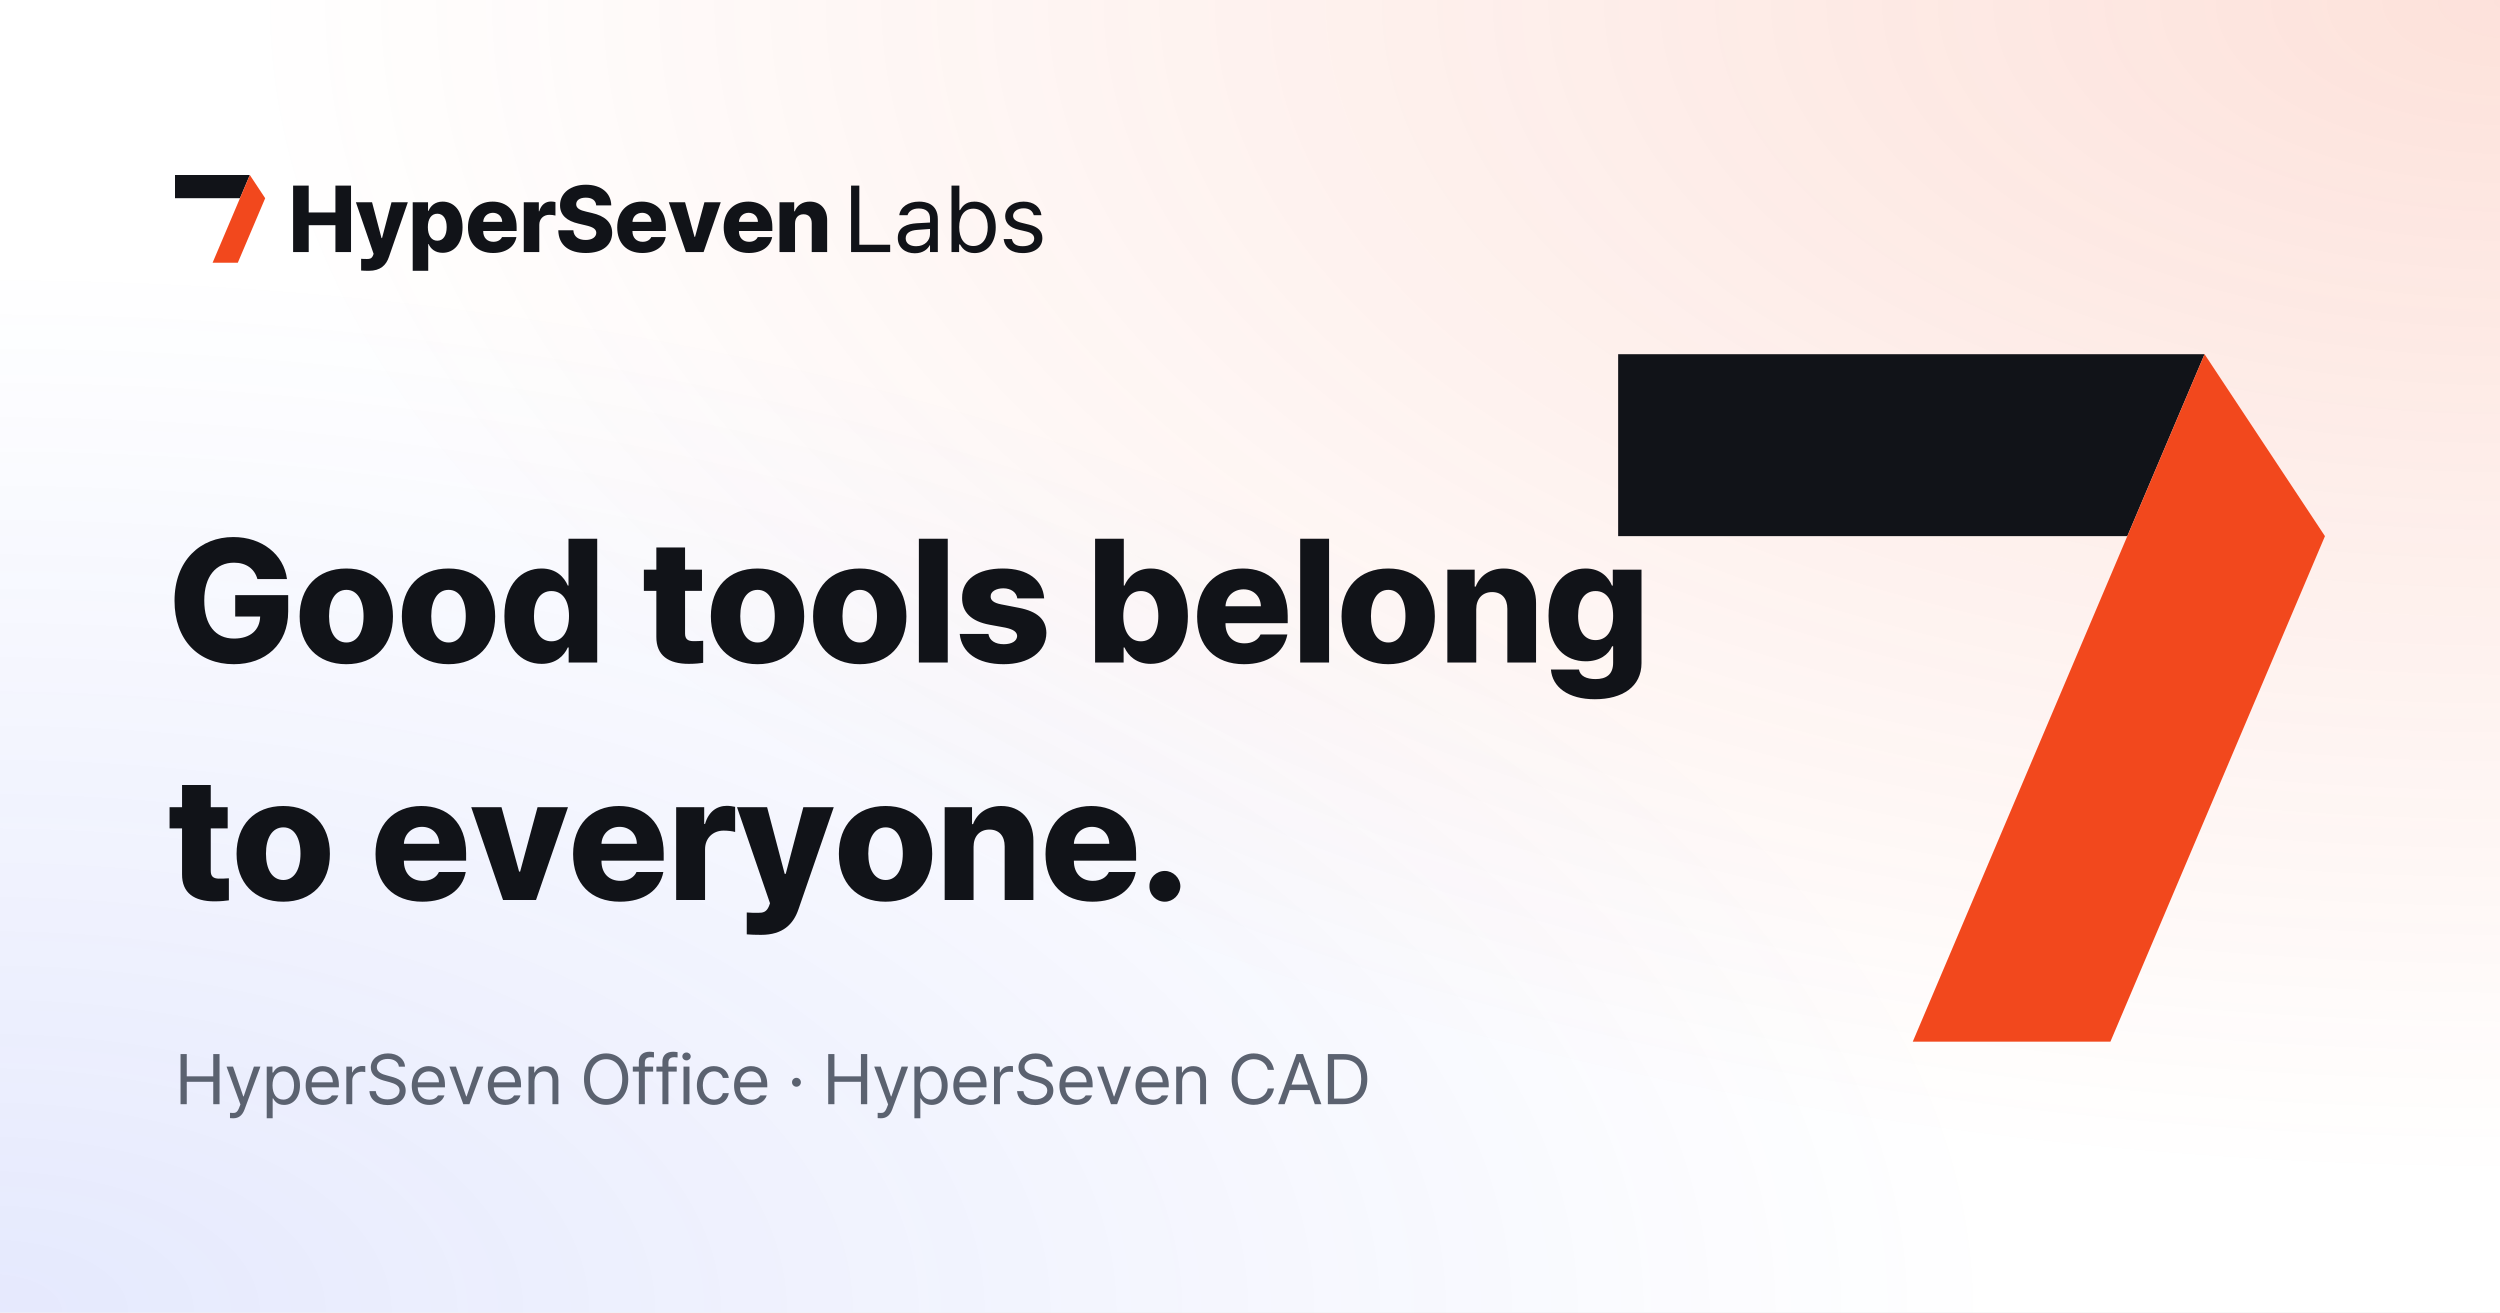
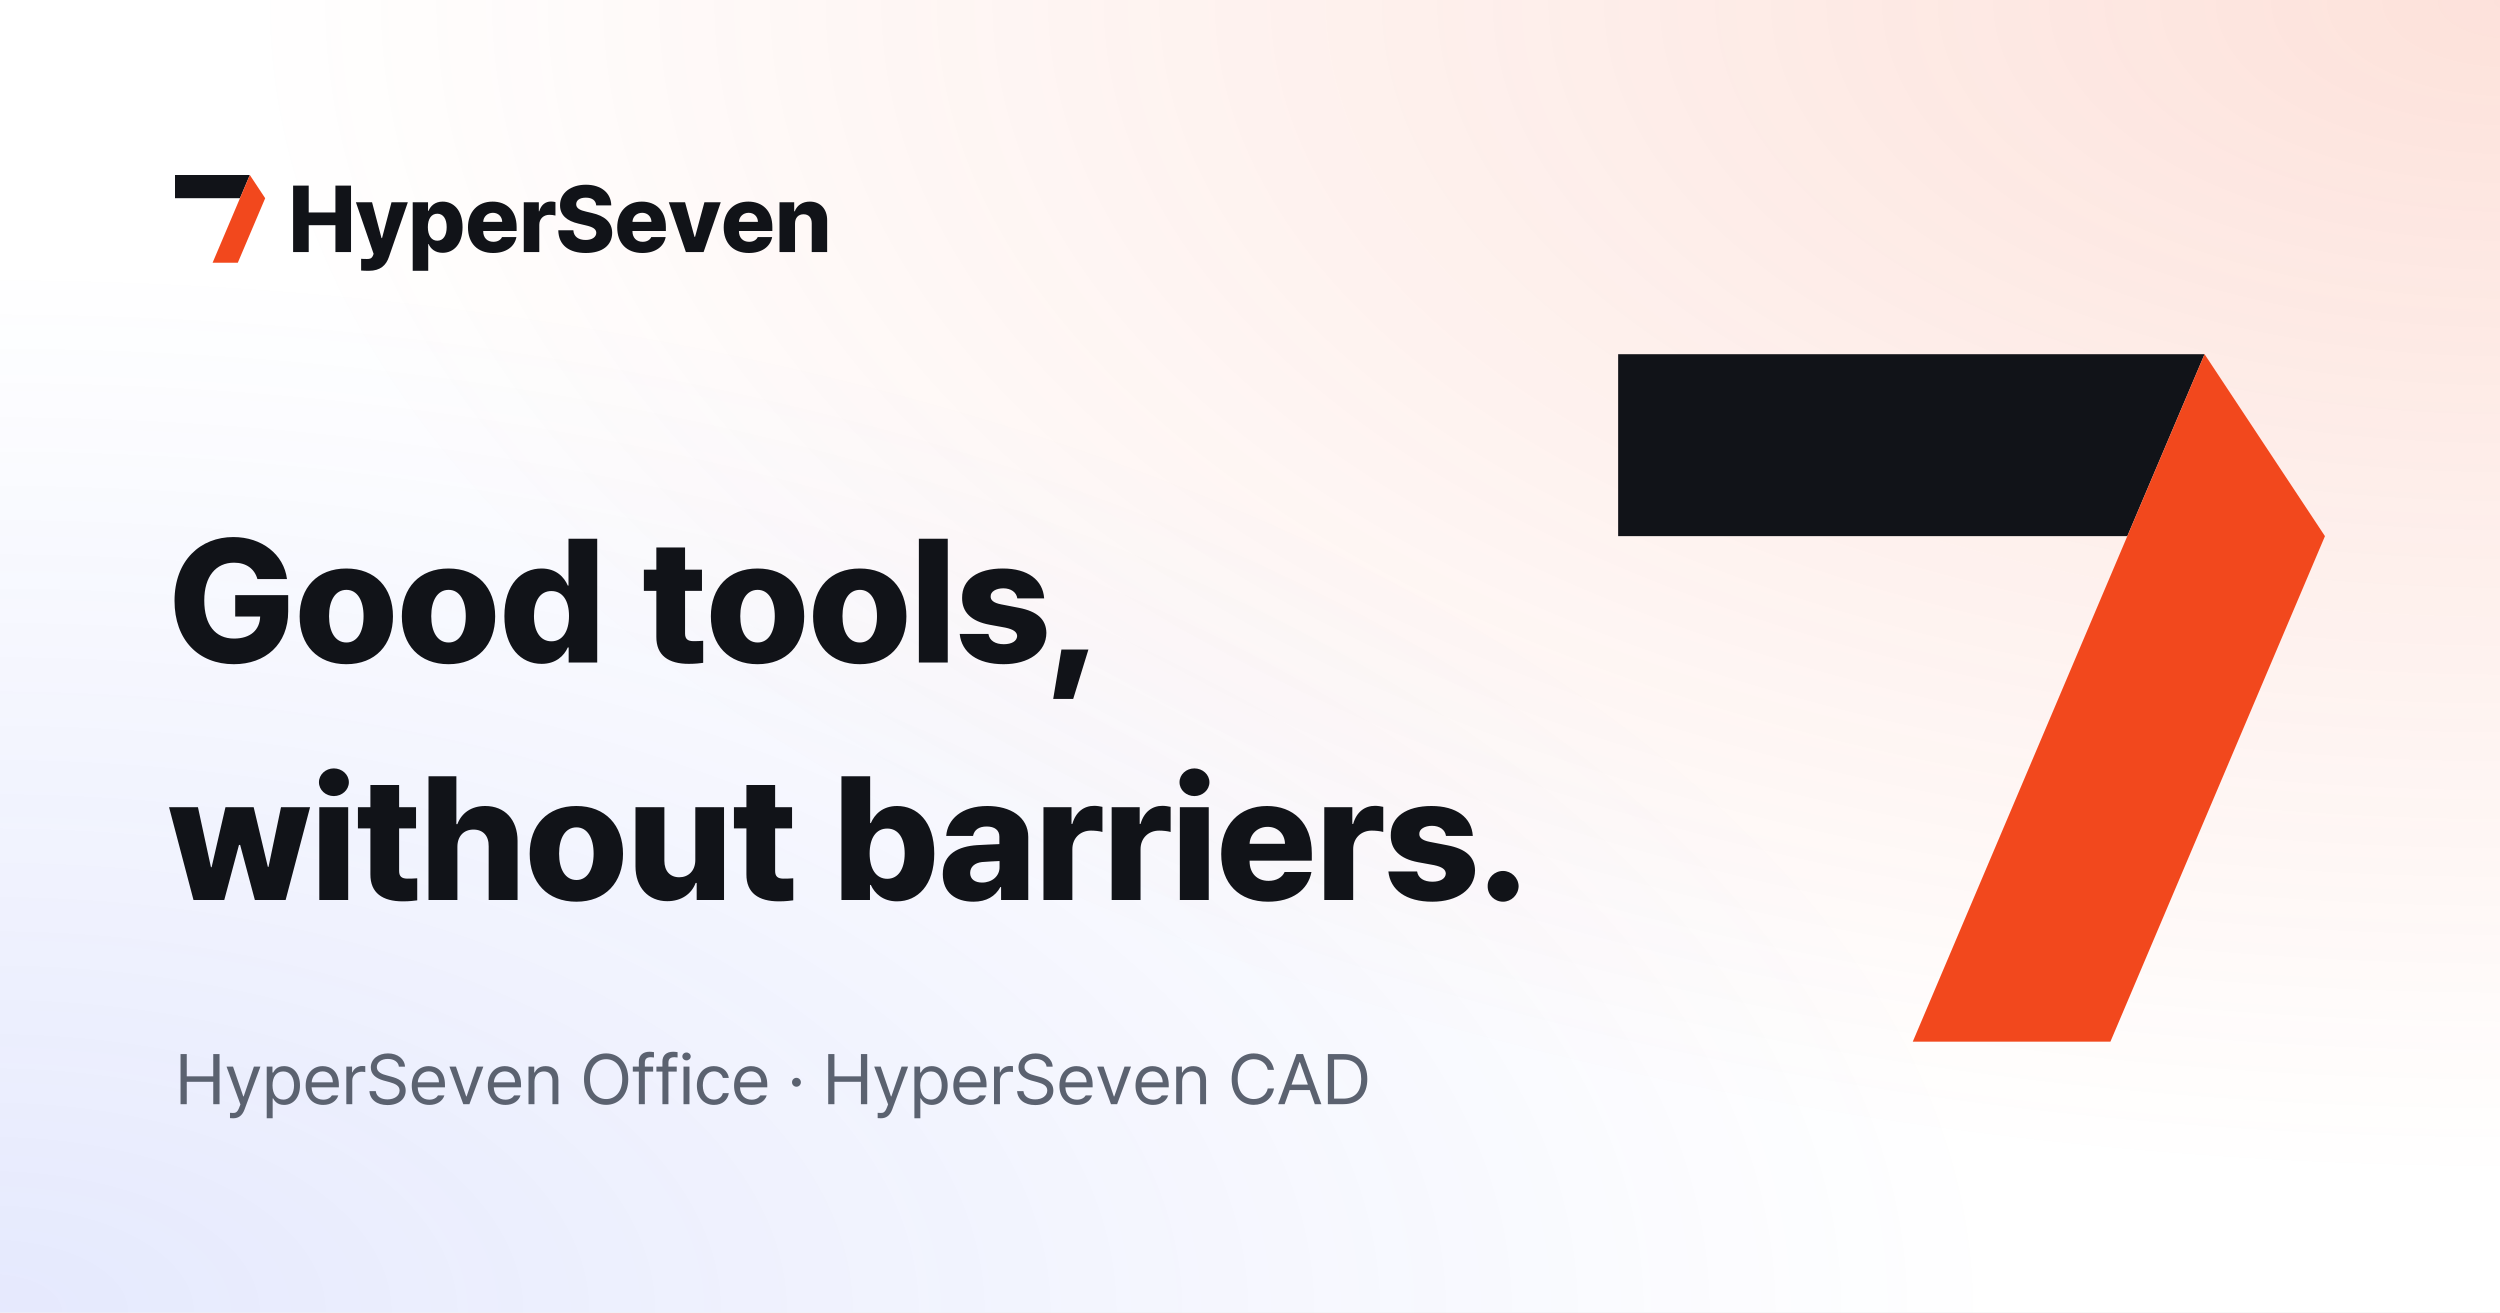
<svg xmlns="http://www.w3.org/2000/svg" width="1200" height="630" viewBox="0 0 1200 630">
  <defs>
    <radialGradient id="a" cx="1" cy="0" r="0.9">
      <stop offset="0" stop-color="#F2481D" stop-opacity=".16" />
      <stop offset="1" stop-color="#F2481D" stop-opacity="0" />
    </radialGradient>
    <radialGradient id="b" cx="0" cy="1" r="0.8">
      <stop offset="0" stop-color="#2747F0" stop-opacity=".12" />
      <stop offset="1" stop-color="#2747F0" stop-opacity="0" />
    </radialGradient>
  </defs>
  <rect width="1200" height="630" fill="#fff" />
  <rect width="1200" height="630" fill="url(#a)" />
  <rect width="1200" height="630" fill="url(#b)" />
  <g transform="translate(84 84) scale(0.02203) translate(-0.0 1679.68)">
    <g transform="translate(0 -1679.68) scale(28.10824)">
      <path d="M0 0H58L50.36 18H0Z" fill="#111318" />
      <path d="M58 0L69.91 18L48.69 68H29.14Z" fill="#F2481D" />
    </g>
    <path transform="translate(2463.32 0)" fill="#111318" d="M110 0H450V-586H1032V0H1372V-1448H1032V-864H450V-1448H110Z M1760 408C2014 408 2138 284 2198 106L2610 -1086H2254L2048 -306H2036L1830 -1086H1478L1864 38L1852 72C1822 144 1780 150 1724 150C1684 150 1636 150 1592 146V402C1636 406 1696 408 1760 408Z M2716 408H3054V-176H3062C3104 -78 3200 16 3368 16C3608 16 3802 -174 3802 -542C3802 -924 3598 -1100 3368 -1100C3196 -1100 3102 -998 3062 -900H3050V-1086H2716ZM3046 -544C3046 -724 3122 -836 3252 -836C3384 -836 3456 -720 3456 -544C3456 -364 3384 -248 3252 -248C3122 -248 3046 -364 3046 -544Z M4468 20C4750 20 4936 -116 4976 -328H4662C4634 -264 4566 -224 4474 -224C4338 -224 4252 -314 4252 -454V-460H4980V-546C4980 -906 4760 -1100 4456 -1100C4130 -1100 3920 -874 3920 -538C3920 -192 4128 20 4468 20ZM4252 -658C4257 -771 4344 -856 4464 -856C4580 -856 4664 -774 4666 -658Z M5136 0H5474V-594C5474 -724 5566 -812 5692 -812C5734 -812 5794 -806 5826 -796V-1090C5798 -1096 5762 -1102 5730 -1102C5610 -1102 5514 -1032 5474 -890H5464V-1086H5136Z M6714 -1018H7042C7038 -1286 6824 -1468 6490 -1468C6162 -1468 5924 -1288 5926 -1020C5926 -802 6078 -678 6328 -620L6480 -584C6640 -548 6714 -504 6716 -420C6714 -328 6628 -264 6484 -264C6328 -264 6224 -336 6216 -476H5888C5894 -144 6128 20 6488 20C6848 20 7060 -146 7062 -420C7060 -652 6898 -790 6620 -852L6494 -882C6364 -910 6276 -954 6278 -1044C6280 -1126 6350 -1186 6488 -1186C6628 -1186 6706 -1124 6714 -1018Z M7720 20C8002 20 8188 -116 8228 -328H7914C7886 -264 7818 -224 7726 -224C7590 -224 7504 -314 7504 -454V-460H8232V-546C8232 -906 8012 -1100 7708 -1100C7382 -1100 7172 -874 7172 -538C7172 -192 7380 20 7720 20ZM7504 -658C7509 -771 7596 -856 7716 -856C7832 -856 7916 -774 7918 -658Z M9428 -1086H9072L8868 -332H8856L8650 -1086H8296L8668 0H9054Z M10040 20C10322 20 10508 -116 10548 -328H10234C10206 -264 10138 -224 10046 -224C9910 -224 9824 -314 9824 -454V-460H10552V-546C10552 -906 10332 -1100 10028 -1100C9702 -1100 9492 -874 9492 -538C9492 -192 9700 20 10040 20ZM9824 -658C9829 -771 9916 -856 10036 -856C10152 -856 10236 -774 10238 -658Z M11046 -622C11046 -748 11120 -824 11232 -824C11344 -824 11410 -750 11410 -628V0H11746V-692C11748 -938 11598 -1100 11370 -1100C11210 -1100 11090 -1020 11040 -888H11028V-1086H10708V0H11046Z" />
-     <path transform="translate(14570.62 0)" fill="#111318" d="M160 0H1012V-160H340V-1448H160Z M1178 -308C1178 -96 1342 26 1548 26C1736 26 1836 -74 1872 -148H1880V0H2050V-716C2050 -1058 1784 -1100 1642 -1100C1402 -1100 1232 -978 1210 -804H1390C1414 -886 1496 -950 1634 -950C1798 -950 1880 -870 1880 -732V-644C1831 -642 1655 -633 1586 -628C1398 -614 1178 -558 1178 -308ZM1350 -300C1350 -418 1450 -474 1606 -484L1880 -504V-394C1880 -258 1772 -128 1578 -128C1446 -128 1350 -186 1350 -300Z M2348 0H2514V-166H2534C2572 -106 2642 22 2850 22C3120 22 3312 -196 3312 -540C3312 -884 3120 -1100 2848 -1100C2636 -1100 2572 -972 2534 -914H2520V-1448H2348ZM2516 -544C2516 -784 2624 -946 2824 -946C3034 -946 3138 -770 3138 -544C3138 -312 3030 -132 2824 -132C2626 -132 2516 -300 2516 -544Z M4140 -804H4308C4286 -980 4144 -1100 3920 -1100C3680 -1100 3518 -966 3518 -780C3518 -636 3618 -532 3808 -488L3972 -450C4096 -422 4150 -370 4150 -294C4150 -192 4052 -128 3898 -128C3762 -128 3684 -178 3664 -284H3484C3512 -86 3658 22 3902 22C4174 22 4328 -116 4328 -304C4328 -456 4232 -552 4038 -598L3876 -638C3748 -668 3690 -718 3690 -790C3690 -882 3786 -954 3920 -954C4048 -954 4116 -894 4140 -804Z" />
  </g>
-   <path transform="translate(80 318) scale(0.04102)" fill="#111318" d="M1062 -976H1408C1372 -1264 1114 -1468 780 -1468C396 -1468 92 -1196 92 -722C92 -264 372 20 786 20C1156 20 1422 -212 1422 -598V-788H802V-538H1094C1090 -381 981 -280 788 -280C568 -280 440 -442 440 -726C440 -1008 576 -1168 788 -1168C930 -1168 1028 -1098 1062 -976Z M2102 20C2442 20 2648 -206 2648 -540C2648 -874 2442 -1100 2102 -1100C1762 -1100 1556 -874 1556 -540C1556 -206 1762 20 2102 20ZM2104 -234C1972 -234 1900 -360 1900 -542C1900 -724 1972 -850 2104 -850C2232 -850 2304 -724 2304 -542C2304 -360 2232 -234 2104 -234Z M3298 20C3638 20 3844 -206 3844 -540C3844 -874 3638 -1100 3298 -1100C2958 -1100 2752 -874 2752 -540C2752 -206 2958 20 3298 20ZM3300 -234C3168 -234 3096 -360 3096 -542C3096 -724 3168 -850 3300 -850C3428 -850 3500 -724 3500 -542C3500 -360 3428 -234 3300 -234Z M4388 16C4554 16 4650 -78 4694 -176H4704V0H5038V-1448H4702V-900H4694C4652 -998 4560 -1100 4386 -1100C4158 -1100 3952 -924 3952 -542C3952 -174 4146 16 4388 16ZM4502 -248C4372 -248 4298 -364 4298 -544C4298 -720 4370 -836 4502 -836C4634 -836 4708 -724 4708 -544C4708 -364 4632 -248 4502 -248Z  M6264 -1086H6066V-1346H5730V-1086H5584V-838H5730V-302C5728 -82 5872 16 6110 16C6190 16 6246 8 6278 4V-254C6240 -252 6186 -248 6158 -250C6100 -252 6066 -272 6066 -340V-838H6264Z M6914 20C7254 20 7460 -206 7460 -540C7460 -874 7254 -1100 6914 -1100C6574 -1100 6368 -874 6368 -540C6368 -206 6574 20 6914 20ZM6916 -234C6784 -234 6712 -360 6712 -542C6712 -724 6784 -850 6916 -850C7044 -850 7116 -724 7116 -542C7116 -360 7044 -234 6916 -234Z M8110 20C8450 20 8656 -206 8656 -540C8656 -874 8450 -1100 8110 -1100C7770 -1100 7564 -874 7564 -540C7564 -206 7770 20 8110 20ZM8112 -234C7980 -234 7908 -360 7908 -542C7908 -724 7980 -850 8112 -850C8240 -850 8312 -724 8312 -542C8312 -360 8240 -234 8112 -234Z M9140 -1448H8802V0H9140Z M9954 -750H10268C10254 -966 10076 -1100 9784 -1100C9490 -1100 9306 -972 9308 -756C9306 -590 9414 -482 9628 -442L9814 -408C9908 -388 9950 -358 9952 -310C9950 -250 9888 -214 9796 -214C9696 -214 9628 -256 9616 -334H9280C9302 -118 9484 20 9794 20C10088 20 10292 -124 10294 -346C10292 -504 10188 -598 9972 -640L9766 -680C9672 -698 9640 -732 9642 -774C9640 -830 9706 -868 9790 -868C9880 -868 9944 -822 9954 -750Z  M10864 0H11198V-176H11208C11252 -78 11348 16 11514 16C11756 16 11950 -174 11950 -542C11950 -924 11744 -1100 11516 -1100C11342 -1100 11250 -998 11208 -900H11200V-1448H10864ZM11194 -544C11194 -724 11268 -836 11400 -836C11532 -836 11604 -720 11604 -544C11604 -364 11530 -248 11400 -248C11270 -248 11194 -364 11194 -544Z M12606 20C12888 20 13074 -116 13114 -328H12800C12772 -264 12704 -224 12612 -224C12476 -224 12390 -314 12390 -454V-460H13118V-546C13118 -906 12898 -1100 12594 -1100C12268 -1100 12058 -874 12058 -538C12058 -192 12266 20 12606 20ZM12390 -658C12395 -771 12482 -856 12602 -856C12718 -856 12802 -774 12804 -658Z M13602 -1448H13264V0H13602Z M14294 20C14634 20 14840 -206 14840 -540C14840 -874 14634 -1100 14294 -1100C13954 -1100 13748 -874 13748 -540C13748 -206 13954 20 14294 20ZM14296 -234C14164 -234 14092 -360 14092 -542C14092 -724 14164 -850 14296 -850C14424 -850 14496 -724 14496 -542C14496 -360 14424 -234 14296 -234Z M15324 -622C15324 -748 15398 -824 15510 -824C15622 -824 15688 -750 15688 -628V0H16024V-692C16026 -938 15876 -1100 15648 -1100C15488 -1100 15368 -1020 15318 -888H15306V-1086H14986V0H15324Z M16712 430C17036 430 17258 282 17258 6V-1086H16922V-900H16912C16872 -998 16778 -1100 16604 -1100C16376 -1100 16170 -926 16170 -546C16170 -180 16366 -14 16606 -14C16768 -14 16872 -92 16914 -190H16926V2C16926 144 16842 194 16720 194C16614 194 16540 160 16526 82H16198C16214 288 16400 430 16712 430ZM16720 -262C16590 -262 16516 -368 16516 -546C16516 -720 16588 -836 16720 -836C16852 -836 16926 -724 16926 -546C16926 -368 16850 -262 16720 -262Z" />
-   <path transform="translate(80 432) scale(0.04102)" fill="#111318" d="M714 -1086H516V-1346H180V-1086H34V-838H180V-302C178 -82 322 16 560 16C640 16 696 8 728 4V-254C690 -252 636 -248 608 -250C550 -252 516 -272 516 -340V-838H714Z M1364 20C1704 20 1910 -206 1910 -540C1910 -874 1704 -1100 1364 -1100C1024 -1100 818 -874 818 -540C818 -206 1024 20 1364 20ZM1366 -234C1234 -234 1162 -360 1162 -542C1162 -724 1234 -850 1366 -850C1494 -850 1566 -724 1566 -542C1566 -360 1494 -234 1366 -234Z  M2992 20C3274 20 3460 -116 3500 -328H3186C3158 -264 3090 -224 2998 -224C2862 -224 2776 -314 2776 -454V-460H3504V-546C3504 -906 3284 -1100 2980 -1100C2654 -1100 2444 -874 2444 -538C2444 -192 2652 20 2992 20ZM2776 -658C2781 -771 2868 -856 2988 -856C3104 -856 3188 -774 3190 -658Z M4696 -1086H4340L4136 -332H4124L3918 -1086H3564L3936 0H4322Z M5304 20C5586 20 5772 -116 5812 -328H5498C5470 -264 5402 -224 5310 -224C5174 -224 5088 -314 5088 -454V-460H5816V-546C5816 -906 5596 -1100 5292 -1100C4966 -1100 4756 -874 4756 -538C4756 -192 4964 20 5304 20ZM5088 -658C5093 -771 5180 -856 5300 -856C5416 -856 5500 -774 5502 -658Z M5962 0H6300V-594C6300 -724 6392 -812 6518 -812C6560 -812 6620 -806 6652 -796V-1090C6624 -1096 6588 -1102 6556 -1102C6436 -1102 6340 -1032 6300 -890H6290V-1086H5962Z M6956 408C7210 408 7334 284 7394 106L7806 -1086H7450L7244 -306H7232L7026 -1086H6674L7060 38L7048 72C7018 144 6976 150 6920 150C6880 150 6832 150 6788 146V402C6832 406 6892 408 6956 408Z M8412 20C8752 20 8958 -206 8958 -540C8958 -874 8752 -1100 8412 -1100C8072 -1100 7866 -874 7866 -540C7866 -206 8072 20 8412 20ZM8414 -234C8282 -234 8210 -360 8210 -542C8210 -724 8282 -850 8414 -850C8542 -850 8614 -724 8614 -542C8614 -360 8542 -234 8414 -234Z M9442 -622C9442 -748 9516 -824 9628 -824C9740 -824 9806 -750 9806 -628V0H10142V-692C10144 -938 9994 -1100 9766 -1100C9606 -1100 9486 -1020 9436 -888H9424V-1086H9104V0H9442Z M10832 20C11114 20 11300 -116 11340 -328H11026C10998 -264 10930 -224 10838 -224C10702 -224 10616 -314 10616 -454V-460H11344V-546C11344 -906 11124 -1100 10820 -1100C10494 -1100 10284 -874 10284 -538C10284 -192 10492 20 10832 20ZM10616 -658C10621 -771 10708 -856 10828 -856C10944 -856 11028 -774 11030 -658Z M11680 20C11776 20 11860 -60 11862 -162C11860 -260 11776 -340 11680 -340C11580 -340 11498 -260 11500 -162C11498 -60 11580 20 11680 20Z" />
+   <path transform="translate(80 318) scale(0.04102)" fill="#111318" d="M1062 -976H1408C1372 -1264 1114 -1468 780 -1468C396 -1468 92 -1196 92 -722C92 -264 372 20 786 20C1156 20 1422 -212 1422 -598V-788H802V-538H1094C1090 -381 981 -280 788 -280C568 -280 440 -442 440 -726C440 -1008 576 -1168 788 -1168C930 -1168 1028 -1098 1062 -976Z M2102 20C2442 20 2648 -206 2648 -540C2648 -874 2442 -1100 2102 -1100C1762 -1100 1556 -874 1556 -540C1556 -206 1762 20 2102 20ZM2104 -234C1972 -234 1900 -360 1900 -542C1900 -724 1972 -850 2104 -850C2232 -850 2304 -724 2304 -542C2304 -360 2232 -234 2104 -234Z M3298 20C3638 20 3844 -206 3844 -540C3844 -874 3638 -1100 3298 -1100C2958 -1100 2752 -874 2752 -540C2752 -206 2958 20 3298 20ZM3300 -234C3168 -234 3096 -360 3096 -542C3096 -724 3168 -850 3300 -850C3428 -850 3500 -724 3500 -542C3500 -360 3428 -234 3300 -234Z M4388 16C4554 16 4650 -78 4694 -176H4704V0H5038V-1448H4702V-900H4694C4652 -998 4560 -1100 4386 -1100C4158 -1100 3952 -924 3952 -542C3952 -174 4146 16 4388 16ZM4502 -248C4372 -248 4298 -364 4298 -544C4298 -720 4370 -836 4502 -836C4634 -836 4708 -724 4708 -544C4708 -364 4632 -248 4502 -248Z  M6264 -1086H6066V-1346H5730V-1086H5584V-838H5730V-302C5728 -82 5872 16 6110 16C6190 16 6246 8 6278 4V-254C6240 -252 6186 -248 6158 -250C6100 -252 6066 -272 6066 -340V-838H6264Z M6914 20C7254 20 7460 -206 7460 -540C7460 -874 7254 -1100 6914 -1100C6574 -1100 6368 -874 6368 -540C6368 -206 6574 20 6914 20ZM6916 -234C6784 -234 6712 -360 6712 -542C6712 -724 6784 -850 6916 -850C7044 -850 7116 -724 7116 -542C7116 -360 7044 -234 6916 -234Z M8110 20C8450 20 8656 -206 8656 -540C8656 -874 8450 -1100 8110 -1100C7770 -1100 7564 -874 7564 -540C7564 -206 7770 20 8110 20ZM8112 -234C7980 -234 7908 -360 7908 -542C7908 -724 7980 -850 8112 -850C8240 -850 8312 -724 8312 -542C8312 -360 8240 -234 8112 -234Z M9140 -1448H8802V0H9140Z M9954 -750H10268C10254 -966 10076 -1100 9784 -1100C9490 -1100 9306 -972 9308 -756C9306 -590 9414 -482 9628 -442L9814 -408C9908 -388 9950 -358 9952 -310C9950 -250 9888 -214 9796 -214C9696 -214 9628 -256 9616 -334H9280C9302 -118 9484 20 9794 20C10088 20 10292 -124 10294 -346C10292 -504 10188 -598 9972 -640L9766 -680C9672 -698 9640 -732 9642 -774C9640 -830 9706 -868 9790 -868C9880 -868 9944 -822 9954 -750Z M10786 -152H10470L10374 426H10608Z" />
+   <path transform="translate(80 432) scale(0.04102)" fill="#111318" d="M314 0H674L846 -644H860L1032 0H1392L1678 -1086H1338L1192 -388H1184L1018 -1086H688L526 -384H518L366 -1086H28Z M1786 0H2124V-1086H1786ZM1956 -1216C2052 -1216 2132 -1288 2132 -1378C2132 -1468 2052 -1540 1956 -1540C1860 -1540 1782 -1468 1782 -1378C1782 -1288 1860 -1216 1956 -1216Z M2918 -1086H2720V-1346H2384V-1086H2238V-838H2384V-302C2382 -82 2526 16 2764 16C2844 16 2900 8 2932 4V-254C2894 -252 2840 -248 2812 -250C2754 -252 2720 -272 2720 -340V-838H2918Z M3402 -622C3402 -748 3478 -824 3590 -824C3704 -824 3770 -750 3768 -628V0H4106V-692C4106 -940 3956 -1100 3728 -1100C3566 -1100 3452 -1020 3402 -888H3390V-1448H3064V0H3402Z M4794 20C5134 20 5340 -206 5340 -540C5340 -874 5134 -1100 4794 -1100C4454 -1100 4248 -874 4248 -540C4248 -206 4454 20 4794 20ZM4796 -234C4664 -234 4592 -360 4592 -542C4592 -724 4664 -850 4796 -850C4924 -850 4996 -724 4996 -542C4996 -360 4924 -234 4796 -234Z M6186 -468C6186 -338 6102 -266 5998 -266C5890 -266 5824 -340 5824 -458V-1086H5486V-394C5486 -146 5636 14 5858 14C6022 14 6142 -70 6190 -200H6202V0H6522V-1086H6186Z M7318 -1086H7120V-1346H6784V-1086H6638V-838H6784V-302C6782 -82 6926 16 7164 16C7244 16 7300 8 7332 4V-254C7294 -252 7240 -248 7212 -250C7154 -252 7120 -272 7120 -340V-838H7318Z  M7896 0H8230V-176H8240C8284 -78 8380 16 8546 16C8788 16 8982 -174 8982 -542C8982 -924 8776 -1100 8548 -1100C8374 -1100 8282 -998 8240 -900H8232V-1448H7896ZM8226 -544C8226 -724 8300 -836 8432 -836C8564 -836 8636 -720 8636 -544C8636 -364 8562 -248 8432 -248C8302 -248 8226 -364 8226 -544Z M9082 -302C9082 -86 9232 20 9440 20C9592 20 9696 -42 9756 -152H9764V0H10082V-738C10082 -972 9872 -1100 9604 -1100C9300 -1100 9136 -942 9122 -750H9436C9450 -822 9506 -860 9596 -860C9688 -860 9744 -818 9744 -742V-654C9698 -652 9562 -647 9484 -642C9268 -628 9082 -542 9082 -302ZM9402 -316C9402 -388 9456 -434 9540 -444C9590 -449 9705 -454 9746 -456V-386C9748 -278 9656 -204 9542 -204C9460 -204 9402 -242 9402 -316Z M10260 0H10598V-594C10598 -724 10690 -812 10816 -812C10858 -812 10918 -806 10950 -796V-1090C10922 -1096 10886 -1102 10854 -1102C10734 -1102 10638 -1032 10598 -890H10588V-1086H10260Z M11058 0H11396V-594C11396 -724 11488 -812 11614 -812C11656 -812 11716 -806 11748 -796V-1090C11720 -1096 11684 -1102 11652 -1102C11532 -1102 11436 -1032 11396 -890H11386V-1086H11058Z M11856 0H12194V-1086H11856ZM12026 -1216C12122 -1216 12202 -1288 12202 -1378C12202 -1468 12122 -1540 12026 -1540C11930 -1540 11852 -1468 11852 -1378C11852 -1288 11930 -1216 12026 -1216Z M12888 20C13170 20 13356 -116 13396 -328H13082C13054 -264 12986 -224 12894 -224C12758 -224 12672 -314 12672 -454V-460H13400V-546C13400 -906 13180 -1100 12876 -1100C12550 -1100 12340 -874 12340 -538C12340 -192 12548 20 12888 20ZM12672 -658C12677 -771 12764 -856 12884 -856C13000 -856 13084 -774 13086 -658Z M13546 0H13884V-594C13884 -724 13976 -812 14102 -812C14144 -812 14204 -806 14236 -796V-1090C14208 -1096 14172 -1102 14140 -1102C14020 -1102 13924 -1032 13884 -890H13874V-1086H13546Z M14970 -750H15284C15270 -966 15092 -1100 14800 -1100C14506 -1100 14322 -972 14324 -756C14322 -590 14430 -482 14644 -442L14830 -408C14924 -388 14966 -358 14968 -310C14966 -250 14904 -214 14812 -214C14712 -214 14644 -256 14632 -334H14296C14318 -118 14500 20 14810 20C15104 20 15308 -124 15310 -346C15308 -504 15204 -598 14988 -640L14782 -680C14688 -698 14656 -732 14658 -774C14656 -830 14722 -868 14806 -868C14896 -868 14960 -822 14970 -750Z M15638 20C15734 20 15818 -60 15820 -162C15818 -260 15734 -340 15638 -340C15538 -340 15456 -260 15458 -162C15456 -60 15538 20 15638 20Z" />
  <path transform="translate(84 530) scale(0.0166)" fill="#5B6270" d="M160 0H340V-646H1106V0H1288V-1448H1106V-804H340V-1448H160Z M1686 408C1840 408 1946 326 2010 156L2470 -1086H2282L1986 -224H1974L1678 -1086H1490L1892 8L1860 90C1802 248 1744 254 1674 254C1648 254 1608 252 1590 250V404C1612 406 1648 408 1686 408Z M2652 408H2824V-166H2838C2874 -106 2946 22 3154 22C3424 22 3614 -196 3614 -540C3614 -884 3424 -1100 3152 -1100C2942 -1100 2874 -972 2838 -914H2818V-1086H2652ZM2820 -544C2820 -784 2926 -946 3130 -946C3338 -946 3442 -770 3442 -544C3442 -312 3336 -132 3130 -132C2930 -132 2820 -300 2820 -544Z M4286 22C4510 22 4670 -90 4722 -254H4538C4498 -186 4416 -130 4286 -130C4092 -130 3958 -256 3950 -486H4738V-558C4738 -960 4498 -1100 4270 -1100C3974 -1100 3778 -868 3778 -534C3778 -200 3972 22 4286 22ZM3952 -632C3962 -800 4082 -948 4270 -948C4448 -948 4564 -814 4564 -632Z M4954 0H5126V-684C5126 -830 5242 -938 5398 -938C5442 -938 5490 -930 5502 -926V-1100C5482 -1102 5438 -1104 5412 -1104C5284 -1104 5172 -1030 5132 -920H5120V-1086H4954Z M6474 -1084H6650C6642 -1304 6440 -1468 6160 -1468C5880 -1468 5662 -1306 5662 -1062C5662 -866 5802 -750 6030 -684L6208 -636C6360 -592 6494 -538 6494 -398C6494 -240 6344 -138 6144 -138C5972 -138 5822 -214 5806 -376H5622C5638 -136 5832 26 6144 26C6480 26 6670 -158 6670 -394C6670 -664 6416 -754 6260 -794L6116 -834C6006 -862 5836 -918 5836 -1070C5836 -1208 5962 -1308 6154 -1308C6328 -1308 6458 -1226 6474 -1084Z M7354 22C7578 22 7738 -90 7790 -254H7606C7566 -186 7484 -130 7354 -130C7160 -130 7026 -256 7018 -486H7806V-558C7806 -960 7566 -1100 7338 -1100C7042 -1100 6846 -868 6846 -534C6846 -200 7040 22 7354 22ZM7020 -632C7030 -800 7150 -948 7338 -948C7516 -948 7632 -814 7632 -632Z M8916 -1086H8728L8432 -224H8420L8124 -1086H7936L8336 0H8514Z M9554 22C9778 22 9938 -90 9990 -254H9806C9766 -186 9684 -130 9554 -130C9360 -130 9226 -256 9218 -486H10006V-558C10006 -960 9766 -1100 9538 -1100C9242 -1100 9046 -868 9046 -534C9046 -200 9240 22 9554 22ZM9220 -632C9230 -800 9350 -948 9538 -948C9716 -948 9832 -814 9832 -632Z M10394 -652C10394 -840 10510 -946 10668 -946C10822 -946 10914 -846 10914 -678V0H11086V-690C11086 -966 10940 -1100 10720 -1100C10554 -1100 10454 -1026 10402 -916H10388V-1086H10222V0H10394Z  M13106 -724C13106 -1182 12836 -1468 12466 -1468C12094 -1468 11826 -1182 11826 -724C11826 -266 12094 20 12466 20C12836 20 13106 -266 13106 -724ZM12932 -724C12932 -350 12728 -148 12466 -148C12204 -148 12000 -350 12000 -724C12000 -1098 12204 -1300 12466 -1300C12728 -1300 12932 -1098 12932 -724Z M13826 -1086H13586V-1196C13586 -1308 13640 -1358 13760 -1358C13782 -1358 13814 -1356 13850 -1350V-1504C13814 -1510 13764 -1516 13722 -1516C13530 -1516 13412 -1410 13412 -1234V-1086H13238V-942H13412V0H13586V-942H13826Z M14508 -1086H14268V-1196C14268 -1308 14322 -1358 14442 -1358C14464 -1358 14496 -1356 14532 -1350V-1504C14496 -1510 14446 -1516 14404 -1516C14212 -1516 14094 -1410 14094 -1234V-1086H13920V-942H14094V0H14268V-942H14508Z M14704 0H14876V-1086H14704ZM14790 -1266C14856 -1266 14912 -1316 14912 -1380C14912 -1444 14856 -1494 14790 -1494C14724 -1494 14670 -1444 14670 -1380C14670 -1316 14724 -1266 14790 -1266Z M15586 22C15828 22 15986 -126 16014 -320H15842C15812 -200 15714 -132 15586 -132C15388 -132 15262 -292 15262 -544C15262 -788 15392 -948 15586 -948C15730 -948 15818 -858 15842 -758H16014C15986 -964 15814 -1100 15582 -1100C15286 -1100 15090 -868 15090 -538C15090 -212 15278 22 15586 22Z M16674 22C16898 22 17058 -90 17110 -254H16926C16886 -186 16804 -130 16674 -130C16480 -130 16346 -256 16338 -486H17126V-558C17126 -960 16886 -1100 16658 -1100C16362 -1100 16166 -868 16166 -534C16166 -200 16360 22 16674 22ZM16340 -632C16350 -800 16470 -948 16658 -948C16836 -948 16952 -814 16952 -632Z  M17970 -504C18040 -504 18098 -562 18098 -634C18098 -704 18040 -762 17970 -762C17900 -762 17840 -704 17842 -634C17840 -562 17900 -504 17970 -504Z  M18888 0H19068V-646H19834V0H20016V-1448H19834V-804H19068V-1448H18888Z M20414 408C20568 408 20674 326 20738 156L21198 -1086H21010L20714 -224H20702L20406 -1086H20218L20620 8L20588 90C20530 248 20472 254 20402 254C20376 254 20336 252 20318 250V404C20340 406 20376 408 20414 408Z M21380 408H21552V-166H21566C21602 -106 21674 22 21882 22C22152 22 22342 -196 22342 -540C22342 -884 22152 -1100 21880 -1100C21670 -1100 21602 -972 21566 -914H21546V-1086H21380ZM21548 -544C21548 -784 21654 -946 21858 -946C22066 -946 22170 -770 22170 -544C22170 -312 22064 -132 21858 -132C21658 -132 21548 -300 21548 -544Z M23014 22C23238 22 23398 -90 23450 -254H23266C23226 -186 23144 -130 23014 -130C22820 -130 22686 -256 22678 -486H23466V-558C23466 -960 23226 -1100 22998 -1100C22702 -1100 22506 -868 22506 -534C22506 -200 22700 22 23014 22ZM22680 -632C22690 -800 22810 -948 22998 -948C23176 -948 23292 -814 23292 -632Z M23682 0H23854V-684C23854 -830 23970 -938 24126 -938C24170 -938 24218 -930 24230 -926V-1100C24210 -1102 24166 -1104 24140 -1104C24012 -1104 23900 -1030 23860 -920H23848V-1086H23682Z M25202 -1084H25378C25370 -1304 25168 -1468 24888 -1468C24608 -1468 24390 -1306 24390 -1062C24390 -866 24530 -750 24758 -684L24936 -636C25088 -592 25222 -538 25222 -398C25222 -240 25072 -138 24872 -138C24700 -138 24550 -214 24534 -376H24350C24366 -136 24560 26 24872 26C25208 26 25398 -158 25398 -394C25398 -664 25144 -754 24988 -794L24844 -834C24734 -862 24564 -918 24564 -1070C24564 -1208 24690 -1308 24882 -1308C25056 -1308 25186 -1226 25202 -1084Z M26082 22C26306 22 26466 -90 26518 -254H26334C26294 -186 26212 -130 26082 -130C25888 -130 25754 -256 25746 -486H26534V-558C26534 -960 26294 -1100 26066 -1100C25770 -1100 25574 -868 25574 -534C25574 -200 25768 22 26082 22ZM25748 -632C25758 -800 25878 -948 26066 -948C26244 -948 26360 -814 26360 -632Z M27644 -1086H27456L27160 -224H27148L26852 -1086H26664L27064 0H27242Z M28282 22C28506 22 28666 -90 28718 -254H28534C28494 -186 28412 -130 28282 -130C28088 -130 27954 -256 27946 -486H28734V-558C28734 -960 28494 -1100 28266 -1100C27970 -1100 27774 -868 27774 -534C27774 -200 27968 22 28282 22ZM27948 -632C27958 -800 28078 -948 28266 -948C28444 -948 28560 -814 28560 -632Z M29122 -652C29122 -840 29238 -946 29396 -946C29550 -946 29642 -846 29642 -678V0H29814V-690C29814 -966 29668 -1100 29448 -1100C29282 -1100 29182 -1026 29130 -916H29116V-1086H28950V0H29122Z  M31598 -992H31778C31724 -1292 31486 -1468 31194 -1468C30822 -1468 30554 -1182 30554 -724C30554 -266 30822 20 31194 20C31488 20 31726 -158 31778 -454H31598C31554 -256 31384 -148 31194 -148C30932 -148 30728 -350 30728 -724C30728 -1098 30932 -1300 31194 -1300C31384 -1300 31556 -1192 31598 -992Z M32086 0 32232 -408H32814L32958 0H33148L32618 -1448H32428L31898 0ZM32286 -566 32516 -1214H32528L32758 -566Z M33786 0C34226 0 34476 -274 34476 -726C34476 -1176 34226 -1448 33804 -1448H33336V0ZM33516 -160V-1288H33792C34130 -1288 34300 -1076 34300 -726C34300 -374 34130 -160 33774 -160Z" />
  <g transform="translate(776.71 170) scale(4.85294)">
    <path d="M0 0H58L50.36 18H0Z" fill="#111318" />
    <path d="M58 0L69.91 18L48.69 68H29.14Z" fill="#F2481D" />
  </g>
</svg>
